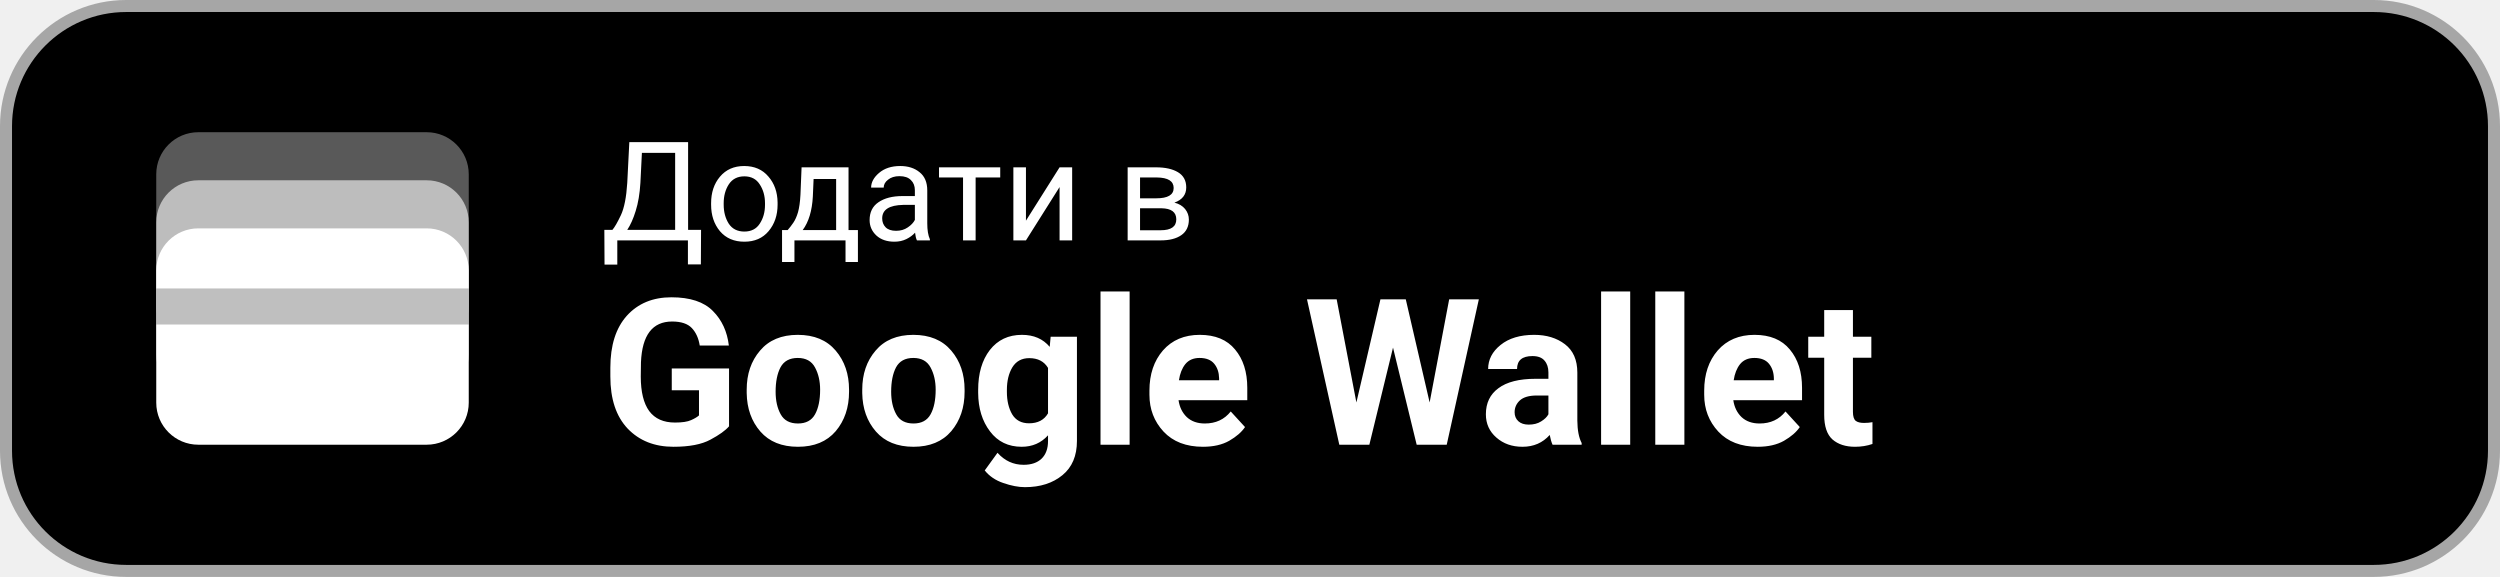
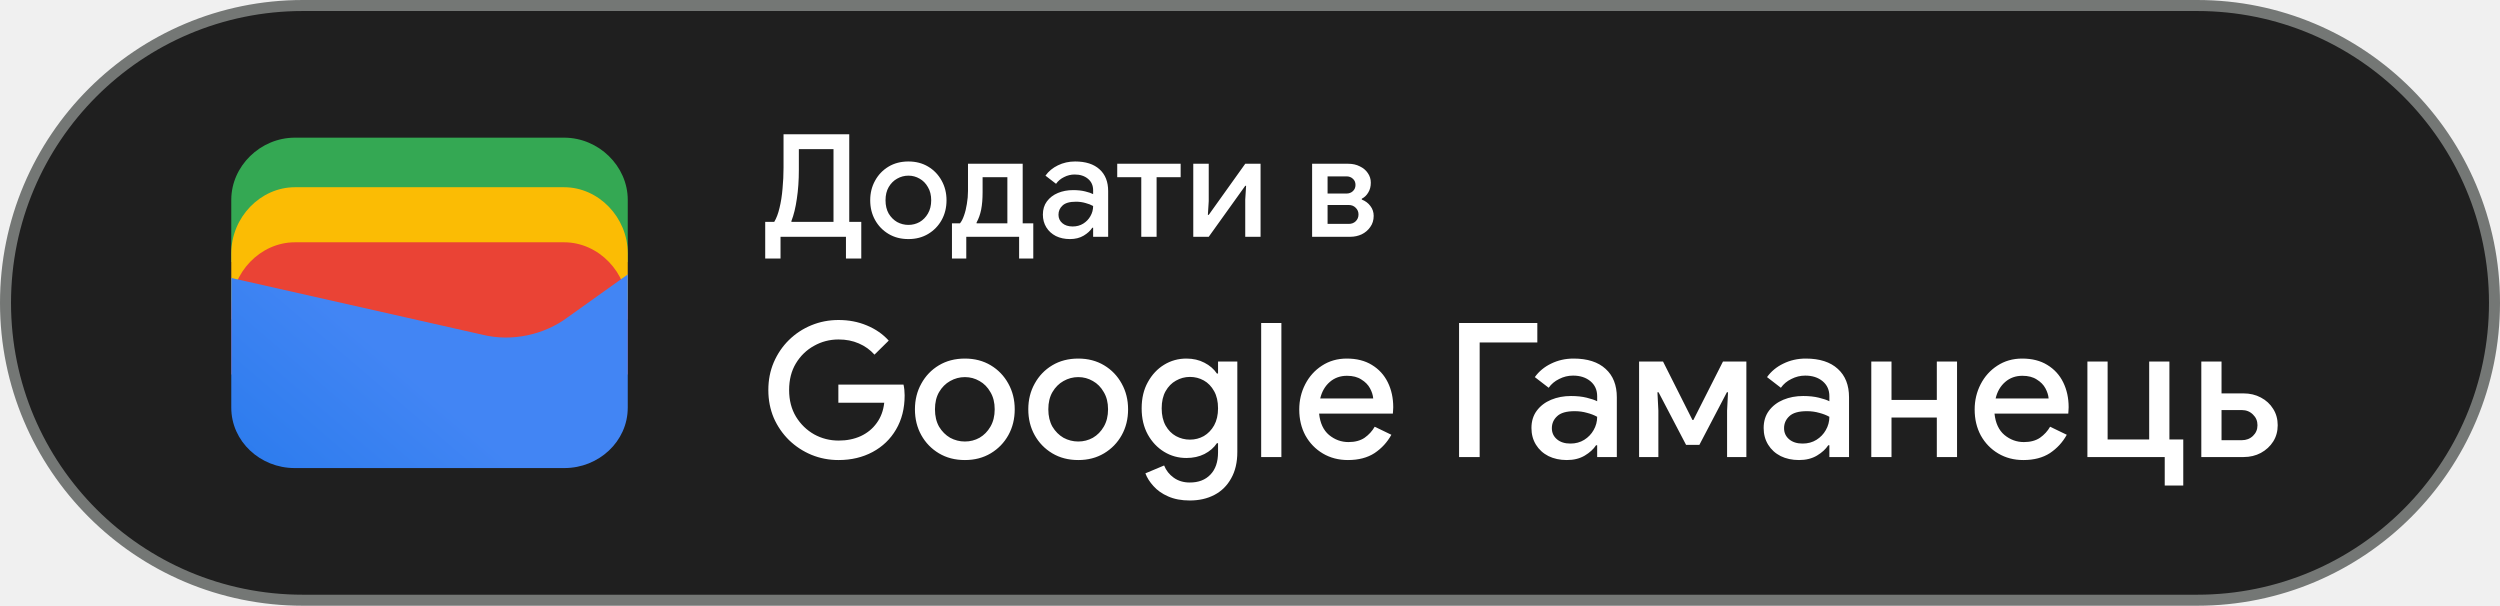
- <svg xmlns="http://www.w3.org/2000/svg" width="208" height="48" viewBox="0 0 208 48" role="img" aria-label="Додати в Google Wallet">
-   <rect x=".5" y=".5" width="207" height="47" rx="10" fill="#000" stroke="#a6a6a6" />
-   <g transform="translate(13 11)">
-     <rect x="0" y="0" width="26" height="18" rx="3.5" fill="#fff" opacity=".35" />
-     <rect x="0" y="4" width="26" height="18" rx="3.5" fill="#fff" opacity=".6" />
-     <rect x="0" y="8" width="26" height="18" rx="3.5" fill="#fff" />
-     <rect x="0" y="13" width="26" height="3" fill="#000" opacity=".25" />
-   </g>
-   <text x="50" y="20" fill="#fff" font-family="-apple-system,'Segoe UI',Roboto,Arial,sans-serif" font-size="11.5">Додати в</text>
-   <text x="50" y="37" fill="#fff" font-family="-apple-system,'Segoe UI',Roboto,Arial,sans-serif" font-size="17" font-weight="600">Google Wallet</text>
+ <svg xmlns="http://www.w3.org/2000/svg" width="227" height="55" viewBox="0 0 227 55" fill="none">
+   <rect x="0.5" y="0.5" width="226" height="54" rx="27" fill="#1F1F1F" />
+   <path d="M57 23.791H21V18.146C21 15.081 23.642 12.5 26.78 12.5H51.22C54.358 12.5 57 15.081 57 18.146V23.791Z" fill="#34A853" />
+   <path d="M57 29H21V23C21 19.743 23.642 17 26.78 17H51.22C54.358 17 57 19.743 57 23V29Z" fill="#FBBC04" />
+   <path d="M57 34H21V28C21 24.743 23.642 22 26.78 22H51.22C54.358 22 57 24.743 57 28V34Z" fill="#EA4335" />
+   <path d="M21 25.241L43.849 30.402C46.48 31.048 49.438 30.402 51.575 28.79L57 24.918V37.016C57 40.08 54.37 42.5 51.247 42.5H26.753C23.63 42.5 21 40.08 21 37.016V25.241Z" fill="url(#paint0_linear_1819_24776)" />
+   <path d="M69.481 23.476V20.148H70.3C70.499 19.819 70.66 19.394 70.781 18.874C70.911 18.345 71.002 17.765 71.054 17.132C71.115 16.499 71.145 15.862 71.145 15.221V12.192H77.112V20.148H78.204V23.476H76.813V21.5H70.872V23.476H69.481ZM71.86 20.148H75.682V13.544H72.536V15.429C72.536 16.374 72.475 17.245 72.354 18.042C72.241 18.839 72.077 19.515 71.86 20.07V20.148ZM82.486 21.708C81.801 21.708 81.199 21.552 80.679 21.24C80.159 20.928 79.751 20.508 79.457 19.979C79.162 19.45 79.015 18.852 79.015 18.185C79.015 17.526 79.162 16.933 79.457 16.404C79.751 15.867 80.159 15.442 80.679 15.13C81.199 14.818 81.801 14.662 82.486 14.662C83.162 14.662 83.76 14.818 84.28 15.13C84.8 15.442 85.207 15.867 85.502 16.404C85.796 16.933 85.944 17.526 85.944 18.185C85.944 18.852 85.796 19.45 85.502 19.979C85.207 20.508 84.8 20.928 84.28 21.24C83.76 21.552 83.162 21.708 82.486 21.708ZM82.486 20.421C82.85 20.421 83.188 20.334 83.5 20.161C83.812 19.979 84.063 19.723 84.254 19.394C84.453 19.056 84.553 18.653 84.553 18.185C84.553 17.717 84.453 17.318 84.254 16.989C84.063 16.651 83.812 16.395 83.5 16.222C83.188 16.04 82.85 15.949 82.486 15.949C82.122 15.949 81.779 16.04 81.459 16.222C81.147 16.395 80.891 16.651 80.692 16.989C80.501 17.318 80.406 17.717 80.406 18.185C80.406 18.653 80.501 19.056 80.692 19.394C80.891 19.723 81.147 19.979 81.459 20.161C81.779 20.334 82.122 20.421 82.486 20.421ZM86.438 23.476V20.278H87.166C87.305 20.113 87.426 19.879 87.53 19.576C87.643 19.264 87.729 18.913 87.79 18.523C87.859 18.133 87.894 17.739 87.894 17.34V14.87H92.86V20.278H93.822V23.476H92.535V21.5H87.738V23.476H86.438ZM88.674 20.278H91.469V16.092H89.22V17.457C89.22 18.064 89.177 18.588 89.09 19.03C89.003 19.463 88.865 19.853 88.674 20.2V20.278ZM97.15 21.708C96.673 21.708 96.249 21.617 95.876 21.435C95.503 21.244 95.213 20.98 95.005 20.642C94.797 20.304 94.693 19.918 94.693 19.485C94.693 19.017 94.814 18.618 95.057 18.289C95.308 17.951 95.642 17.695 96.058 17.522C96.474 17.349 96.933 17.262 97.436 17.262C97.852 17.262 98.216 17.301 98.528 17.379C98.849 17.457 99.091 17.539 99.256 17.626V17.275C99.256 16.842 99.1 16.495 98.788 16.235C98.476 15.975 98.073 15.845 97.579 15.845C97.241 15.845 96.92 15.923 96.617 16.079C96.314 16.226 96.071 16.43 95.889 16.69L94.927 15.949C95.213 15.55 95.59 15.238 96.058 15.013C96.535 14.779 97.055 14.662 97.618 14.662C98.58 14.662 99.321 14.9 99.841 15.377C100.361 15.845 100.621 16.504 100.621 17.353V21.5H99.256V20.681H99.178C99.005 20.95 98.745 21.188 98.398 21.396C98.051 21.604 97.635 21.708 97.15 21.708ZM97.397 20.564C97.761 20.564 98.082 20.477 98.359 20.304C98.636 20.131 98.853 19.905 99.009 19.628C99.174 19.342 99.256 19.034 99.256 18.705C99.057 18.592 98.823 18.501 98.554 18.432C98.285 18.354 97.999 18.315 97.696 18.315C97.124 18.315 96.717 18.432 96.474 18.666C96.231 18.891 96.11 19.169 96.11 19.498C96.11 19.81 96.227 20.066 96.461 20.265C96.695 20.464 97.007 20.564 97.397 20.564ZM103.628 21.5V16.092H101.444V14.87H107.203V16.092H105.019V21.5H103.628ZM108.349 21.5V14.87H109.753V18.263L109.675 19.511H109.753L113.068 14.87H114.459V21.5H113.068V18.12L113.146 16.872H113.068L109.753 21.5H108.349ZM119.14 21.5V14.87H122.429C122.819 14.87 123.166 14.948 123.469 15.104C123.781 15.251 124.024 15.455 124.197 15.715C124.379 15.975 124.47 16.265 124.47 16.586C124.47 16.933 124.392 17.232 124.236 17.483C124.089 17.734 123.894 17.921 123.651 18.042V18.12C123.981 18.25 124.241 18.445 124.431 18.705C124.631 18.965 124.73 19.264 124.73 19.602C124.73 19.992 124.626 20.33 124.418 20.616C124.219 20.902 123.959 21.123 123.638 21.279C123.318 21.426 122.975 21.5 122.611 21.5H119.14ZM120.544 16.014V17.574H122.26C122.494 17.574 122.689 17.5 122.845 17.353C123.001 17.206 123.079 17.019 123.079 16.794C123.079 16.56 123.001 16.374 122.845 16.235C122.689 16.088 122.494 16.014 122.26 16.014H120.544ZM120.544 20.33H122.468C122.72 20.33 122.928 20.252 123.092 20.096C123.266 19.931 123.352 19.723 123.352 19.472C123.352 19.229 123.266 19.026 123.092 18.861C122.928 18.696 122.72 18.614 122.468 18.614H120.544V20.33Z" fill="white" />
+   <path d="M76.14 41.772C75.267 41.772 74.446 41.613 73.675 41.296C72.916 40.979 72.241 40.537 71.652 39.97C71.063 39.392 70.598 38.718 70.258 37.947C69.929 37.165 69.765 36.321 69.765 35.414C69.765 34.507 69.929 33.669 70.258 32.898C70.598 32.116 71.057 31.442 71.635 30.875C72.224 30.297 72.904 29.849 73.675 29.532C74.446 29.215 75.267 29.056 76.14 29.056C77.069 29.056 77.925 29.22 78.707 29.549C79.5 29.878 80.163 30.337 80.696 30.926L79.404 32.201C79.007 31.759 78.531 31.419 77.976 31.181C77.432 30.943 76.82 30.824 76.14 30.824C75.335 30.824 74.593 31.017 73.913 31.402C73.233 31.776 72.683 32.309 72.264 33C71.856 33.68 71.652 34.485 71.652 35.414C71.652 36.343 71.862 37.154 72.281 37.845C72.7 38.525 73.25 39.058 73.93 39.443C74.61 39.817 75.352 40.004 76.157 40.004C76.894 40.004 77.562 39.868 78.163 39.596C78.764 39.313 79.245 38.916 79.608 38.406C79.982 37.896 80.209 37.284 80.288 36.57H76.123V34.921H82.039C82.107 35.227 82.141 35.55 82.141 35.89V35.907C82.141 37.086 81.88 38.117 81.359 39.001C80.849 39.874 80.141 40.554 79.234 41.041C78.327 41.528 77.296 41.772 76.14 41.772ZM87.615 41.772C86.719 41.772 85.932 41.568 85.252 41.16C84.572 40.752 84.039 40.202 83.654 39.511C83.269 38.82 83.076 38.038 83.076 37.165C83.076 36.304 83.269 35.527 83.654 34.836C84.039 34.133 84.572 33.578 85.252 33.17C85.932 32.762 86.719 32.558 87.615 32.558C88.499 32.558 89.281 32.762 89.961 33.17C90.641 33.578 91.174 34.133 91.559 34.836C91.944 35.527 92.137 36.304 92.137 37.165C92.137 38.038 91.944 38.82 91.559 39.511C91.174 40.202 90.641 40.752 89.961 41.16C89.281 41.568 88.499 41.772 87.615 41.772ZM87.615 40.089C88.091 40.089 88.533 39.976 88.941 39.749C89.349 39.511 89.677 39.177 89.927 38.746C90.188 38.304 90.318 37.777 90.318 37.165C90.318 36.553 90.188 36.032 89.927 35.601C89.677 35.159 89.349 34.825 88.941 34.598C88.533 34.36 88.091 34.241 87.615 34.241C87.139 34.241 86.691 34.36 86.272 34.598C85.864 34.825 85.529 35.159 85.269 35.601C85.019 36.032 84.895 36.553 84.895 37.165C84.895 37.777 85.019 38.304 85.269 38.746C85.529 39.177 85.864 39.511 86.272 39.749C86.691 39.976 87.139 40.089 87.615 40.089ZM97.908 41.772C97.013 41.772 96.225 41.568 95.545 41.16C94.865 40.752 94.332 40.202 93.947 39.511C93.561 38.82 93.369 38.038 93.369 37.165C93.369 36.304 93.561 35.527 93.947 34.836C94.332 34.133 94.865 33.578 95.545 33.17C96.225 32.762 97.013 32.558 97.908 32.558C98.792 32.558 99.574 32.762 100.254 33.17C100.934 33.578 101.467 34.133 101.852 34.836C102.237 35.527 102.43 36.304 102.43 37.165C102.43 38.038 102.237 38.82 101.852 39.511C101.467 40.202 100.934 40.752 100.254 41.16C99.574 41.568 98.792 41.772 97.908 41.772ZM97.908 40.089C98.384 40.089 98.826 39.976 99.234 39.749C99.642 39.511 99.971 39.177 100.22 38.746C100.481 38.304 100.611 37.777 100.611 37.165C100.611 36.553 100.481 36.032 100.22 35.601C99.971 35.159 99.642 34.825 99.234 34.598C98.826 34.36 98.384 34.241 97.908 34.241C97.432 34.241 96.984 34.36 96.565 34.598C96.157 34.825 95.823 35.159 95.562 35.601C95.312 36.032 95.188 36.553 95.188 37.165C95.188 37.777 95.312 38.304 95.562 38.746C95.823 39.177 96.157 39.511 96.565 39.749C96.984 39.976 97.432 40.089 97.908 40.089ZM108.031 45.444C107.271 45.444 106.614 45.319 106.059 45.07C105.515 44.832 105.073 44.52 104.733 44.135C104.393 43.761 104.149 43.376 104.002 42.979L105.702 42.265C105.883 42.718 106.172 43.087 106.569 43.37C106.977 43.665 107.464 43.812 108.031 43.812C108.824 43.812 109.447 43.574 109.901 43.098C110.365 42.622 110.598 41.948 110.598 41.075V40.242H110.496C110.224 40.65 109.844 40.979 109.357 41.228C108.881 41.466 108.337 41.585 107.725 41.585C106.988 41.585 106.314 41.398 105.702 41.024C105.09 40.65 104.597 40.129 104.223 39.46C103.849 38.78 103.662 37.987 103.662 37.08C103.662 36.162 103.849 35.369 104.223 34.7C104.597 34.02 105.09 33.493 105.702 33.119C106.314 32.745 106.988 32.558 107.725 32.558C108.337 32.558 108.881 32.683 109.357 32.932C109.844 33.181 110.224 33.51 110.496 33.918H110.598V32.83H112.349V41.041C112.349 41.982 112.162 42.781 111.788 43.438C111.425 44.095 110.921 44.594 110.275 44.934C109.629 45.274 108.881 45.444 108.031 45.444ZM108.048 39.919C108.501 39.919 108.92 39.811 109.306 39.596C109.691 39.369 110.003 39.046 110.241 38.627C110.479 38.196 110.598 37.681 110.598 37.08C110.598 36.457 110.479 35.935 110.241 35.516C110.003 35.085 109.691 34.762 109.306 34.547C108.92 34.332 108.501 34.224 108.048 34.224C107.594 34.224 107.169 34.337 106.773 34.564C106.387 34.779 106.076 35.097 105.838 35.516C105.6 35.935 105.481 36.457 105.481 37.08C105.481 37.692 105.6 38.213 105.838 38.644C106.076 39.063 106.387 39.381 106.773 39.596C107.169 39.811 107.594 39.919 108.048 39.919ZM114.514 41.5V29.328H116.35V41.5H114.514ZM122.392 41.772C121.542 41.772 120.783 41.574 120.114 41.177C119.446 40.78 118.919 40.236 118.533 39.545C118.159 38.854 117.972 38.066 117.972 37.182C117.972 36.355 118.154 35.59 118.516 34.887C118.879 34.184 119.383 33.623 120.029 33.204C120.687 32.773 121.44 32.558 122.29 32.558C123.186 32.558 123.945 32.751 124.568 33.136C125.203 33.521 125.685 34.048 126.013 34.717C126.342 35.386 126.506 36.139 126.506 36.978C126.506 37.103 126.501 37.216 126.489 37.318C126.489 37.42 126.484 37.499 126.472 37.556H119.774C119.865 38.417 120.165 39.063 120.675 39.494C121.197 39.925 121.786 40.14 122.443 40.14C123.033 40.14 123.52 40.01 123.905 39.749C124.291 39.477 124.597 39.143 124.823 38.746L126.336 39.477C125.962 40.157 125.452 40.712 124.806 41.143C124.16 41.562 123.356 41.772 122.392 41.772ZM122.307 34.122C121.695 34.122 121.174 34.309 120.743 34.683C120.313 35.057 120.024 35.556 119.876 36.179H124.687C124.665 35.884 124.568 35.578 124.398 35.261C124.228 34.944 123.968 34.677 123.616 34.462C123.276 34.235 122.84 34.122 122.307 34.122ZM132.483 41.5V29.328H139.589V31.096H134.353V41.5H132.483ZM142.269 41.772C141.645 41.772 141.09 41.653 140.603 41.415C140.115 41.166 139.736 40.82 139.464 40.378C139.192 39.936 139.056 39.432 139.056 38.865C139.056 38.253 139.214 37.732 139.532 37.301C139.86 36.859 140.297 36.525 140.841 36.298C141.385 36.071 141.985 35.958 142.643 35.958C143.187 35.958 143.663 36.009 144.071 36.111C144.49 36.213 144.807 36.321 145.023 36.434V35.975C145.023 35.408 144.819 34.955 144.411 34.615C144.003 34.275 143.476 34.105 142.83 34.105C142.388 34.105 141.968 34.207 141.572 34.411C141.175 34.604 140.858 34.87 140.62 35.21L139.362 34.241C139.736 33.72 140.229 33.312 140.841 33.017C141.464 32.711 142.144 32.558 142.881 32.558C144.139 32.558 145.108 32.87 145.788 33.493C146.468 34.105 146.808 34.966 146.808 36.077V41.5H145.023V40.429H144.921C144.694 40.78 144.354 41.092 143.901 41.364C143.447 41.636 142.903 41.772 142.269 41.772ZM142.592 40.276C143.068 40.276 143.487 40.163 143.85 39.936C144.212 39.709 144.496 39.415 144.7 39.052C144.915 38.678 145.023 38.276 145.023 37.845C144.762 37.698 144.456 37.579 144.105 37.488C143.753 37.386 143.379 37.335 142.983 37.335C142.235 37.335 141.702 37.488 141.385 37.794C141.067 38.089 140.909 38.451 140.909 38.882C140.909 39.29 141.062 39.624 141.368 39.885C141.674 40.146 142.082 40.276 142.592 40.276ZM148.829 41.5V32.83H151.005L153.674 38.134H153.759L156.445 32.83H158.57V41.5H156.819V37.284L156.904 35.618H156.802L154.303 40.395H153.096L150.597 35.618H150.495L150.58 37.284V41.5H148.829ZM163.353 41.772C162.729 41.772 162.174 41.653 161.687 41.415C161.199 41.166 160.82 40.82 160.548 40.378C160.276 39.936 160.14 39.432 160.14 38.865C160.14 38.253 160.298 37.732 160.616 37.301C160.944 36.859 161.381 36.525 161.925 36.298C162.469 36.071 163.069 35.958 163.727 35.958C164.271 35.958 164.747 36.009 165.155 36.111C165.574 36.213 165.891 36.321 166.107 36.434V35.975C166.107 35.408 165.903 34.955 165.495 34.615C165.087 34.275 164.56 34.105 163.914 34.105C163.472 34.105 163.052 34.207 162.656 34.411C162.259 34.604 161.942 34.87 161.704 35.21L160.446 34.241C160.82 33.72 161.313 33.312 161.925 33.017C162.548 32.711 163.228 32.558 163.965 32.558C165.223 32.558 166.192 32.87 166.872 33.493C167.552 34.105 167.892 34.966 167.892 36.077V41.5H166.107V40.429H166.005C165.778 40.78 165.438 41.092 164.985 41.364C164.531 41.636 163.987 41.772 163.353 41.772ZM163.676 40.276C164.152 40.276 164.571 40.163 164.934 39.936C165.296 39.709 165.58 39.415 165.784 39.052C165.999 38.678 166.107 38.276 166.107 37.845C165.846 37.698 165.54 37.579 165.189 37.488C164.837 37.386 164.463 37.335 164.067 37.335C163.319 37.335 162.786 37.488 162.469 37.794C162.151 38.089 161.993 38.451 161.993 38.882C161.993 39.29 162.146 39.624 162.452 39.885C162.758 40.146 163.166 40.276 163.676 40.276ZM169.913 41.5V32.83H171.749V36.315H175.863V32.83H177.699V41.5H175.863V37.913H171.749V41.5H169.913ZM183.719 41.772C182.869 41.772 182.109 41.574 181.441 41.177C180.772 40.78 180.245 40.236 179.86 39.545C179.486 38.854 179.299 38.066 179.299 37.182C179.299 36.355 179.48 35.59 179.843 34.887C180.205 34.184 180.71 33.623 181.356 33.204C182.013 32.773 182.767 32.558 183.617 32.558C184.512 32.558 185.271 32.751 185.895 33.136C186.529 33.521 187.011 34.048 187.34 34.717C187.668 35.386 187.833 36.139 187.833 36.978C187.833 37.103 187.827 37.216 187.816 37.318C187.816 37.42 187.81 37.499 187.799 37.556H181.101C181.191 38.417 181.492 39.063 182.002 39.494C182.523 39.925 183.112 40.14 183.77 40.14C184.359 40.14 184.846 40.01 185.232 39.749C185.617 39.477 185.923 39.143 186.15 38.746L187.663 39.477C187.289 40.157 186.779 40.712 186.133 41.143C185.487 41.562 184.682 41.772 183.719 41.772ZM183.634 34.122C183.022 34.122 182.5 34.309 182.07 34.683C181.639 35.057 181.35 35.556 181.203 36.179H186.014C185.991 35.884 185.895 35.578 185.725 35.261C185.555 34.944 185.294 34.677 184.943 34.462C184.603 34.235 184.166 34.122 183.634 34.122ZM196.557 44.084V41.5H189.536V32.83H191.372V39.902H195.146V32.83H196.982V39.902H198.24V44.084H196.557ZM201.715 32.83V35.72H203.704C204.293 35.72 204.82 35.845 205.285 36.094C205.761 36.343 206.135 36.689 206.407 37.131C206.679 37.562 206.815 38.055 206.815 38.61C206.815 39.165 206.679 39.658 206.407 40.089C206.135 40.52 205.761 40.865 205.285 41.126C204.82 41.375 204.293 41.5 203.704 41.5H199.879V32.83H201.715ZM201.715 39.97H203.551C203.959 39.97 204.299 39.84 204.571 39.579C204.843 39.318 204.979 38.995 204.979 38.61C204.979 38.225 204.843 37.902 204.571 37.641C204.299 37.369 203.959 37.233 203.551 37.233H201.715V39.97Z" fill="white" />
+   <rect x="0.5" y="0.5" width="226" height="54" rx="27" stroke="#747775" />
+   <defs>
+     <linearGradient id="paint0_linear_1819_24776" x1="37.284" y1="34.045" x2="18.782" y2="55.723" gradientUnits="userSpaceOnUse">
+       <stop stop-color="#4285F4" />
+       <stop offset="1" stop-color="#1B74E8" />
+     </linearGradient>
+   </defs>
</svg>
